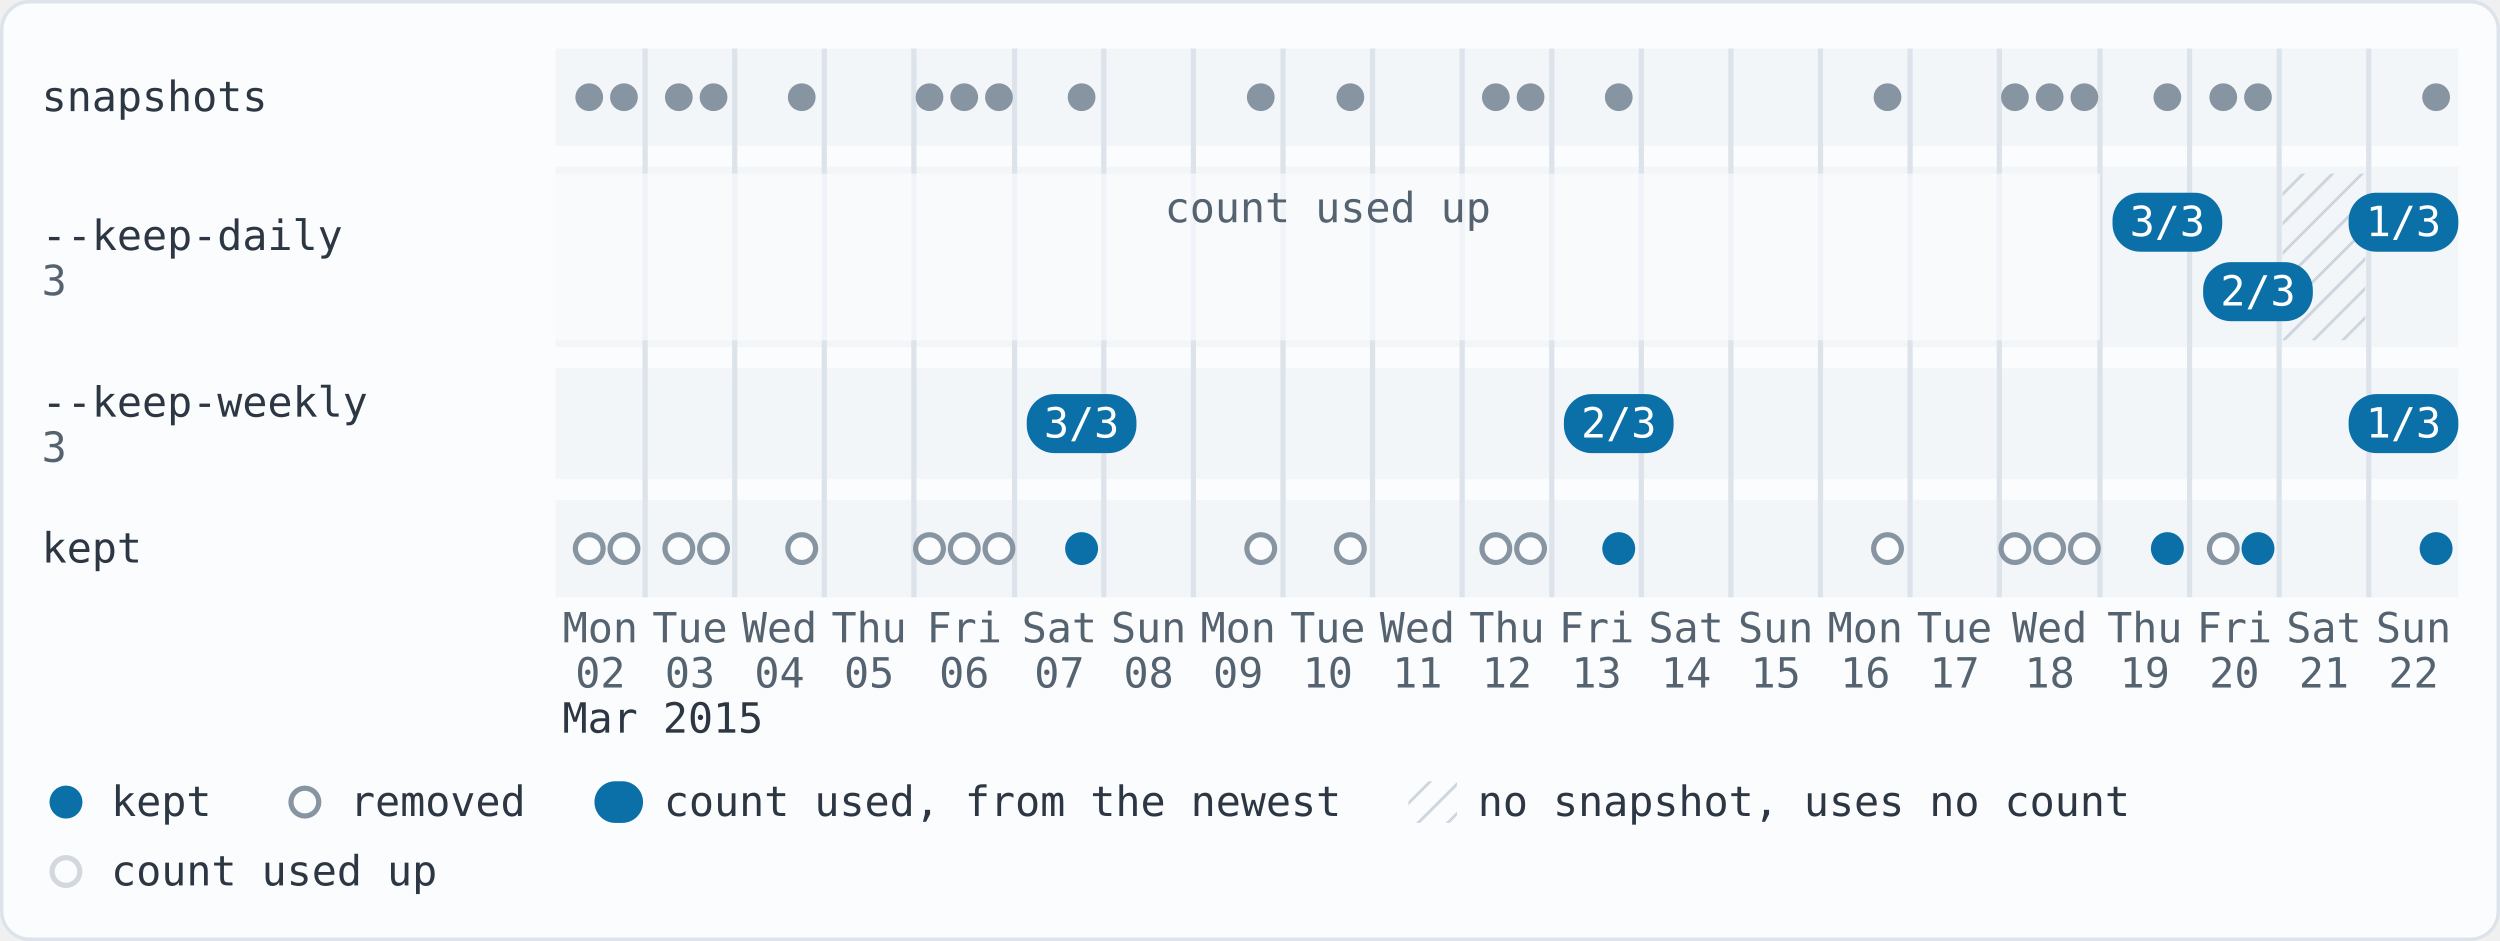
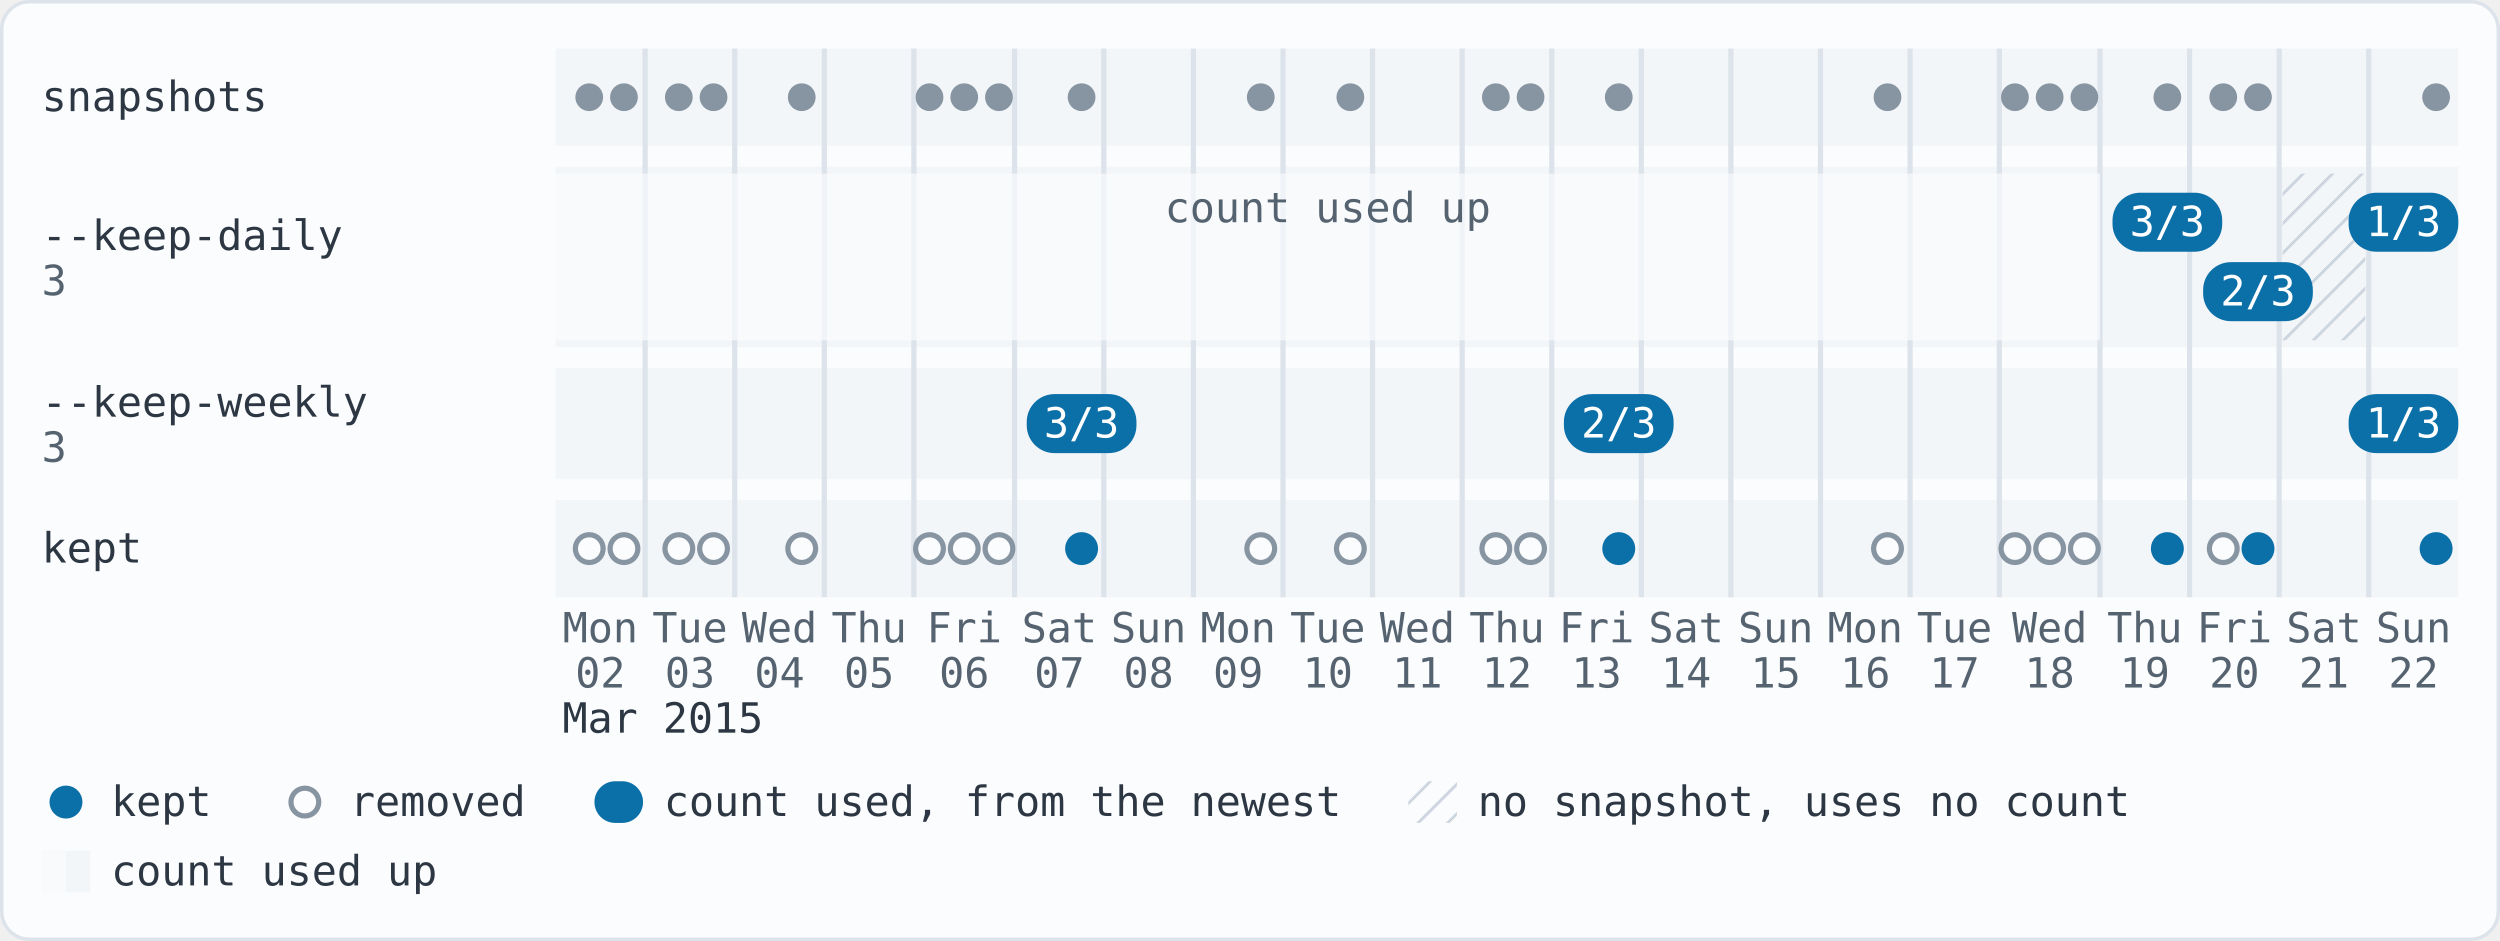
<svg xmlns="http://www.w3.org/2000/svg" viewBox="0 0 720.0 271.0" width="720.0" height="271.0" role="img">
  <style>
text { font-family: ui-monospace, SFMono-Regular, Menlo, Consolas, monospace; font-size: 12px; fill: #2c3743; }
.muted { fill: #55626f; }
.bg { fill: #fbfcfd; stroke: #dde3ea; }
.band, .lane { fill: #f3f6f9; }
.band2 { fill: #e9eef3; }
.fade { fill: #fbfcfd; opacity: 0.65; }
.axis, .sep { stroke: #dde3ea; stroke-width: 1.5; }
.kept { fill: #0b6fa8; stroke: #0b6fa8; stroke-width: 1.5; }
.removed { fill: #fbfcfd; stroke: #8794a1; stroke-width: 1.5; }
.snap { fill: #8794a1; }
.pill { fill: #0b6fa8; }
.on-pill { fill: #ffffff; }
.lead { stroke: #0b6fa8; stroke-width: 1; }
.arrow { stroke: #55626f; fill: none; }
.win { fill: #0b6fa8; fill-opacity: 0.1; stroke: #0b6fa8; stroke-width: 1.5; stroke-dasharray: 5 4; }
.hatch { fill: url(#hatch); }
.hatch-line { stroke: #c3ccd6; stroke-width: 1.5; }
@media (prefers-color-scheme: dark) {
  text { fill: #b4c0cd; }
  .muted { fill: #93a0ae; }
  .bg { fill: #0a0e13; stroke: #232b35; }
  .band, .lane { fill: #10161c; }
  .band2 { fill: #161d25; }
  .fade { fill: #0a0e13; }
  .axis, .sep { stroke: #232b35; }
  .kept { fill: #8be4f5; stroke: #8be4f5; }
  .removed { fill: #0a0e13; stroke: #6b7785; }
  .snap { fill: #6b7785; }
  .pill { fill: #8be4f5; }
  .on-pill { fill: #0a0e13; }
  .lead { stroke: #8be4f5; }
  .arrow { stroke: #93a0ae; }
  .win { fill: #8be4f5; stroke: #8be4f5; }
  .hatch-line { stroke: #3a4552; }
}
</style>
  <defs>
    <pattern id="hatch" width="6" height="6" patternUnits="userSpaceOnUse" patternTransform="rotate(45)">
      <line x1="0" y1="0" x2="0" y2="6" class="hatch-line" />
    </pattern>
  </defs>
  <rect x="0.5" y="0.5" width="719.0" height="270.0" rx="8" class="bg" />
  <rect x="160.0" y="14.0" width="548.0" height="28.0" class="lane" />
  <text x="12.0" y="32.0" class="" text-anchor="start">snapshots</text>
  <rect x="160.0" y="48.0" width="548.0" height="52.0" class="lane" />
  <text x="12.0" y="72.0" class="" text-anchor="start">--keep-daily</text>
  <text x="12.0" y="85.0" class="muted" text-anchor="start">3</text>
  <rect x="160.0" y="106.0" width="548.0" height="32.0" class="lane" />
  <text x="12.0" y="120.0" class="" text-anchor="start">--keep-weekly</text>
  <text x="12.0" y="133.0" class="muted" text-anchor="start">3</text>
  <rect x="160.0" y="144.0" width="548.0" height="28.0" class="lane" />
  <text x="12.0" y="162.0" class="" text-anchor="start">kept</text>
  <line x1="185.8" y1="14.0" x2="185.8" y2="172.0" class="sep" />
  <line x1="211.6" y1="14.0" x2="211.6" y2="172.0" class="sep" />
  <line x1="237.4" y1="14.0" x2="237.4" y2="172.0" class="sep" />
  <line x1="263.2" y1="14.0" x2="263.2" y2="172.0" class="sep" />
  <line x1="292.2" y1="14.0" x2="292.2" y2="172.0" class="sep" />
  <line x1="317.9" y1="14.0" x2="317.9" y2="172.0" class="sep" />
  <line x1="343.7" y1="14.0" x2="343.7" y2="172.0" class="sep" />
  <line x1="369.5" y1="14.0" x2="369.5" y2="172.0" class="sep" />
  <line x1="395.3" y1="14.0" x2="395.3" y2="172.0" class="sep" />
  <line x1="421.1" y1="14.0" x2="421.1" y2="172.0" class="sep" />
  <line x1="446.9" y1="14.0" x2="446.9" y2="172.0" class="sep" />
  <line x1="472.7" y1="14.0" x2="472.7" y2="172.0" class="sep" />
  <line x1="498.5" y1="14.0" x2="498.5" y2="172.0" class="sep" />
  <line x1="524.3" y1="14.0" x2="524.3" y2="172.0" class="sep" />
  <line x1="550.1" y1="14.0" x2="550.1" y2="172.0" class="sep" />
  <line x1="575.8" y1="14.0" x2="575.8" y2="172.0" class="sep" />
  <line x1="604.8" y1="14.0" x2="604.8" y2="172.0" class="sep" />
  <line x1="630.6" y1="14.0" x2="630.6" y2="172.0" class="sep" />
  <line x1="656.4" y1="14.0" x2="656.4" y2="172.0" class="sep" />
  <line x1="682.2" y1="14.0" x2="682.2" y2="172.0" class="sep" />
  <circle cx="701.6" cy="28.0" r="4.0" class="snap" />
  <circle cx="650.3" cy="28.0" r="4.0" class="snap" />
  <circle cx="640.3" cy="28.0" r="4.0" class="snap" />
  <circle cx="624.2" cy="28.0" r="4.0" class="snap" />
  <circle cx="600.3" cy="28.0" r="4.0" class="snap" />
  <circle cx="590.3" cy="28.0" r="4.0" class="snap" />
  <circle cx="580.3" cy="28.0" r="4.0" class="snap" />
  <circle cx="543.6" cy="28.0" r="4.0" class="snap" />
  <circle cx="466.2" cy="28.0" r="4.0" class="snap" />
  <circle cx="440.8" cy="28.0" r="4.0" class="snap" />
  <circle cx="430.8" cy="28.0" r="4.0" class="snap" />
  <circle cx="388.9" cy="28.0" r="4.0" class="snap" />
  <circle cx="363.1" cy="28.0" r="4.0" class="snap" />
  <circle cx="311.5" cy="28.0" r="4.0" class="snap" />
  <circle cx="287.7" cy="28.0" r="4.0" class="snap" />
  <circle cx="277.7" cy="28.0" r="4.0" class="snap" />
  <circle cx="267.7" cy="28.0" r="4.0" class="snap" />
  <circle cx="230.9" cy="28.0" r="4.0" class="snap" />
  <circle cx="205.5" cy="28.0" r="4.0" class="snap" />
  <circle cx="195.5" cy="28.0" r="4.0" class="snap" />
  <circle cx="179.7" cy="28.0" r="4.0" class="snap" />
  <circle cx="169.7" cy="28.0" r="4.0" class="snap" />
  <rect x="657.4" y="50.0" width="23.8" height="48.0" class="hatch" />
  <rect x="160.0" y="50.0" width="444.8" height="48.0" class="fade" />
  <text x="382.4" y="64.0" class="muted" text-anchor="middle">count used up</text>
  <rect x="676.4" y="55.5" width="31.6" height="17.0" rx="8" class="pill" />
  <text x="692.2" y="68.0" class="on-pill" text-anchor="middle">1/3</text>
  <rect x="634.5" y="75.5" width="31.6" height="17.0" rx="8" class="pill" />
  <text x="650.3" y="88.0" class="on-pill" text-anchor="middle">2/3</text>
  <rect x="608.4" y="55.5" width="31.6" height="17.0" rx="8" class="pill" />
  <text x="624.2" y="68.0" class="on-pill" text-anchor="middle">3/3</text>
  <rect x="160.0" y="108.0" width="0.0" height="28.0" class="fade" />
  <rect x="676.4" y="113.5" width="31.6" height="17.0" rx="8" class="pill" />
  <text x="692.2" y="126.0" class="on-pill" text-anchor="middle">1/3</text>
  <rect x="450.4" y="113.5" width="31.6" height="17.0" rx="8" class="pill" />
  <text x="466.2" y="126.0" class="on-pill" text-anchor="middle">2/3</text>
  <rect x="295.7" y="113.5" width="31.6" height="17.0" rx="8" class="pill" />
  <text x="311.5" y="126.0" class="on-pill" text-anchor="middle">3/3</text>
  <circle cx="701.6" cy="158.0" r="4.0" class="kept" />
  <circle cx="650.3" cy="158.0" r="4.0" class="kept" />
  <circle cx="640.3" cy="158.0" r="4.0" class="removed" />
  <circle cx="624.2" cy="158.0" r="4.0" class="kept" />
  <circle cx="600.3" cy="158.0" r="4.0" class="removed" />
  <circle cx="590.3" cy="158.0" r="4.0" class="removed" />
  <circle cx="580.3" cy="158.0" r="4.0" class="removed" />
  <circle cx="543.6" cy="158.0" r="4.0" class="removed" />
  <circle cx="466.2" cy="158.0" r="4.0" class="kept" />
  <circle cx="440.8" cy="158.0" r="4.0" class="removed" />
  <circle cx="430.8" cy="158.0" r="4.0" class="removed" />
  <circle cx="388.9" cy="158.0" r="4.0" class="removed" />
  <circle cx="363.1" cy="158.0" r="4.0" class="removed" />
  <circle cx="311.5" cy="158.0" r="4.0" class="kept" />
  <circle cx="287.7" cy="158.0" r="4.0" class="removed" />
  <circle cx="277.7" cy="158.0" r="4.0" class="removed" />
  <circle cx="267.7" cy="158.0" r="4.0" class="removed" />
  <circle cx="230.9" cy="158.0" r="4.0" class="removed" />
  <circle cx="205.5" cy="158.0" r="4.0" class="removed" />
  <circle cx="195.5" cy="158.0" r="4.0" class="removed" />
  <circle cx="179.7" cy="158.0" r="4.0" class="removed" />
  <circle cx="169.7" cy="158.0" r="4.0" class="removed" />
  <text x="172.9" y="185.0" class="muted" text-anchor="middle">Mon</text>
  <text x="172.9" y="198.0" class="muted" text-anchor="middle">02</text>
  <text x="162.0" y="211.0" class="" text-anchor="start">Mar 2015</text>
  <text x="198.7" y="185.0" class="muted" text-anchor="middle">Tue</text>
  <text x="198.7" y="198.0" class="muted" text-anchor="middle">03</text>
  <text x="224.5" y="185.0" class="muted" text-anchor="middle">Wed</text>
  <text x="224.5" y="198.0" class="muted" text-anchor="middle">04</text>
  <text x="250.3" y="185.0" class="muted" text-anchor="middle">Thu</text>
  <text x="250.3" y="198.0" class="muted" text-anchor="middle">05</text>
  <text x="277.7" y="185.0" class="muted" text-anchor="middle">Fri</text>
  <text x="277.7" y="198.0" class="muted" text-anchor="middle">06</text>
  <text x="305.1" y="185.0" class="muted" text-anchor="middle">Sat</text>
  <text x="305.1" y="198.0" class="muted" text-anchor="middle">07</text>
  <text x="330.8" y="185.0" class="muted" text-anchor="middle">Sun</text>
  <text x="330.8" y="198.0" class="muted" text-anchor="middle">08</text>
  <text x="356.6" y="185.0" class="muted" text-anchor="middle">Mon</text>
  <text x="356.6" y="198.0" class="muted" text-anchor="middle">09</text>
  <text x="382.4" y="185.0" class="muted" text-anchor="middle">Tue</text>
  <text x="382.4" y="198.0" class="muted" text-anchor="middle">10</text>
  <text x="408.2" y="185.0" class="muted" text-anchor="middle">Wed</text>
  <text x="408.2" y="198.0" class="muted" text-anchor="middle">11</text>
  <text x="434.0" y="185.0" class="muted" text-anchor="middle">Thu</text>
  <text x="434.0" y="198.0" class="muted" text-anchor="middle">12</text>
  <text x="459.8" y="185.0" class="muted" text-anchor="middle">Fri</text>
  <text x="459.8" y="198.0" class="muted" text-anchor="middle">13</text>
  <text x="485.6" y="185.0" class="muted" text-anchor="middle">Sat</text>
  <text x="485.6" y="198.0" class="muted" text-anchor="middle">14</text>
  <text x="511.4" y="185.0" class="muted" text-anchor="middle">Sun</text>
  <text x="511.4" y="198.0" class="muted" text-anchor="middle">15</text>
  <text x="537.2" y="185.0" class="muted" text-anchor="middle">Mon</text>
  <text x="537.2" y="198.0" class="muted" text-anchor="middle">16</text>
  <text x="562.9" y="185.0" class="muted" text-anchor="middle">Tue</text>
  <text x="562.9" y="198.0" class="muted" text-anchor="middle">17</text>
  <text x="590.3" y="185.0" class="muted" text-anchor="middle">Wed</text>
  <text x="590.3" y="198.0" class="muted" text-anchor="middle">18</text>
  <text x="617.7" y="185.0" class="muted" text-anchor="middle">Thu</text>
  <text x="617.7" y="198.0" class="muted" text-anchor="middle">19</text>
  <text x="643.5" y="185.0" class="muted" text-anchor="middle">Fri</text>
  <text x="643.5" y="198.0" class="muted" text-anchor="middle">20</text>
  <text x="669.3" y="185.0" class="muted" text-anchor="middle">Sat</text>
  <text x="669.3" y="198.0" class="muted" text-anchor="middle">21</text>
  <text x="695.1" y="185.0" class="muted" text-anchor="middle">Sun</text>
  <text x="695.1" y="198.0" class="muted" text-anchor="middle">22</text>
  <circle cx="19.0" cy="231.0" r="4.0" class="kept" />
  <text x="32.0" y="235.0" class="" text-anchor="start">kept</text>
  <circle cx="87.8" cy="231.0" r="4.0" class="removed" />
  <text x="100.8" y="235.0" class="" text-anchor="start">removed</text>
  <rect x="171.2" y="225.0" width="14" height="12" rx="6" class="pill" />
  <text x="191.2" y="235.0" class="" text-anchor="start">count used, from the newest</text>
  <rect x="405.6" y="225.0" width="14.0" height="12.0" class="hatch" />
  <text x="425.6" y="235.0" class="" text-anchor="start">no snapshot, uses no count</text>
-   <circle cx="19.0" cy="251.0" r="4.0" class="removed" />
-   <rect x="12.0" y="245.0" width="14.0" height="12.0" class="fade" />
+   <rect x="12.0" y="245.0" width="14.0" height="12.0" class="lane" />
+   <rect x="12.0" y="245.0" width="7.0" height="12.0" class="fade" />
  <text x="32.0" y="255.0" class="" text-anchor="start">count used up</text>
</svg>
